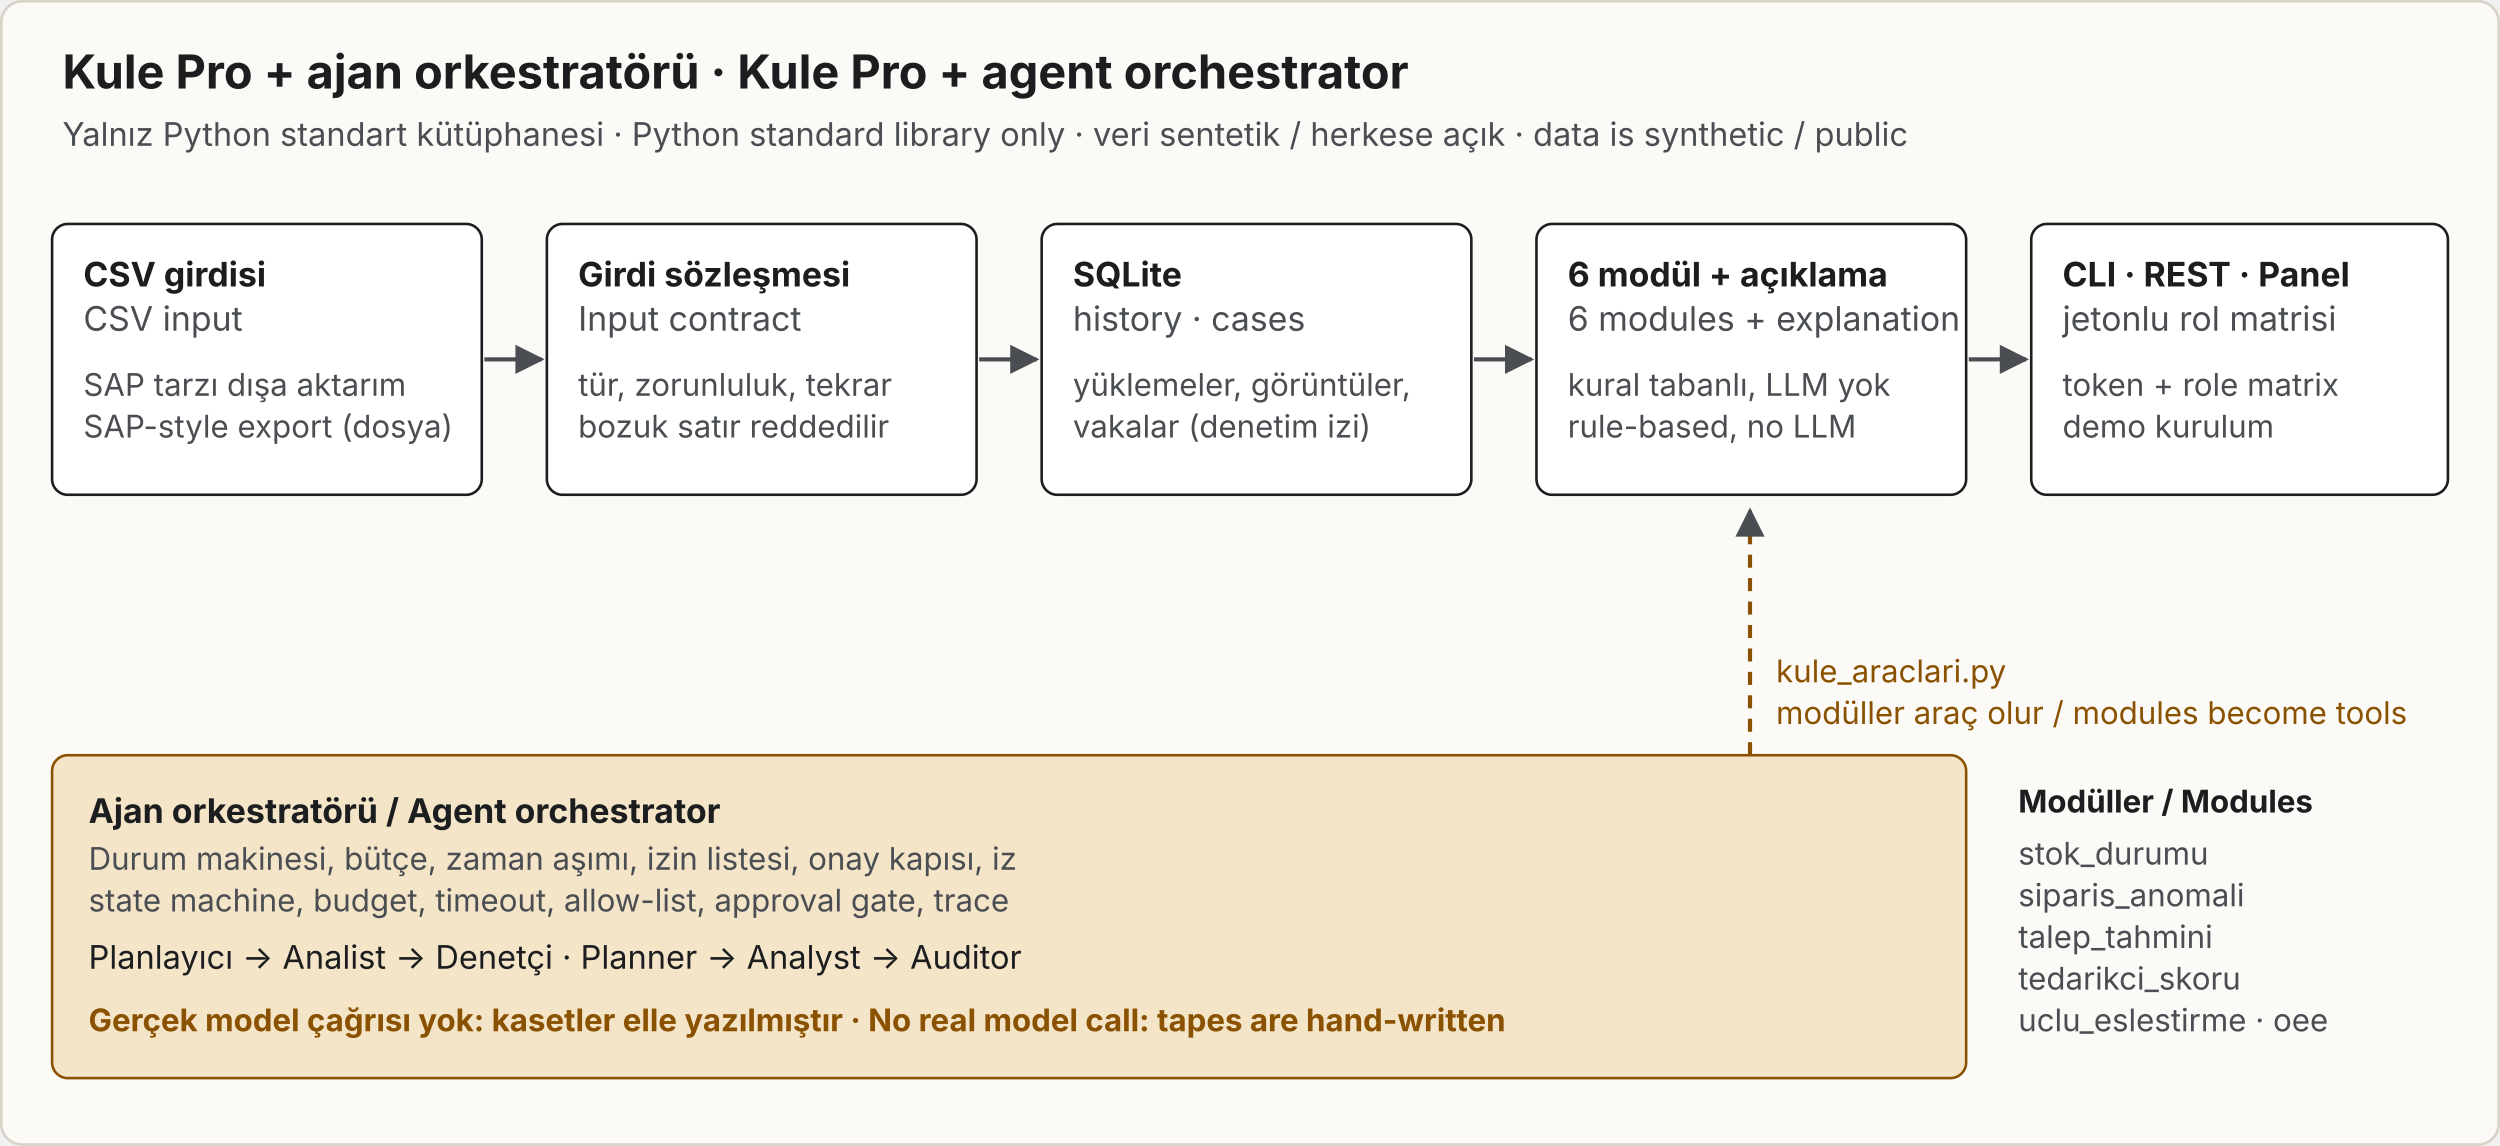
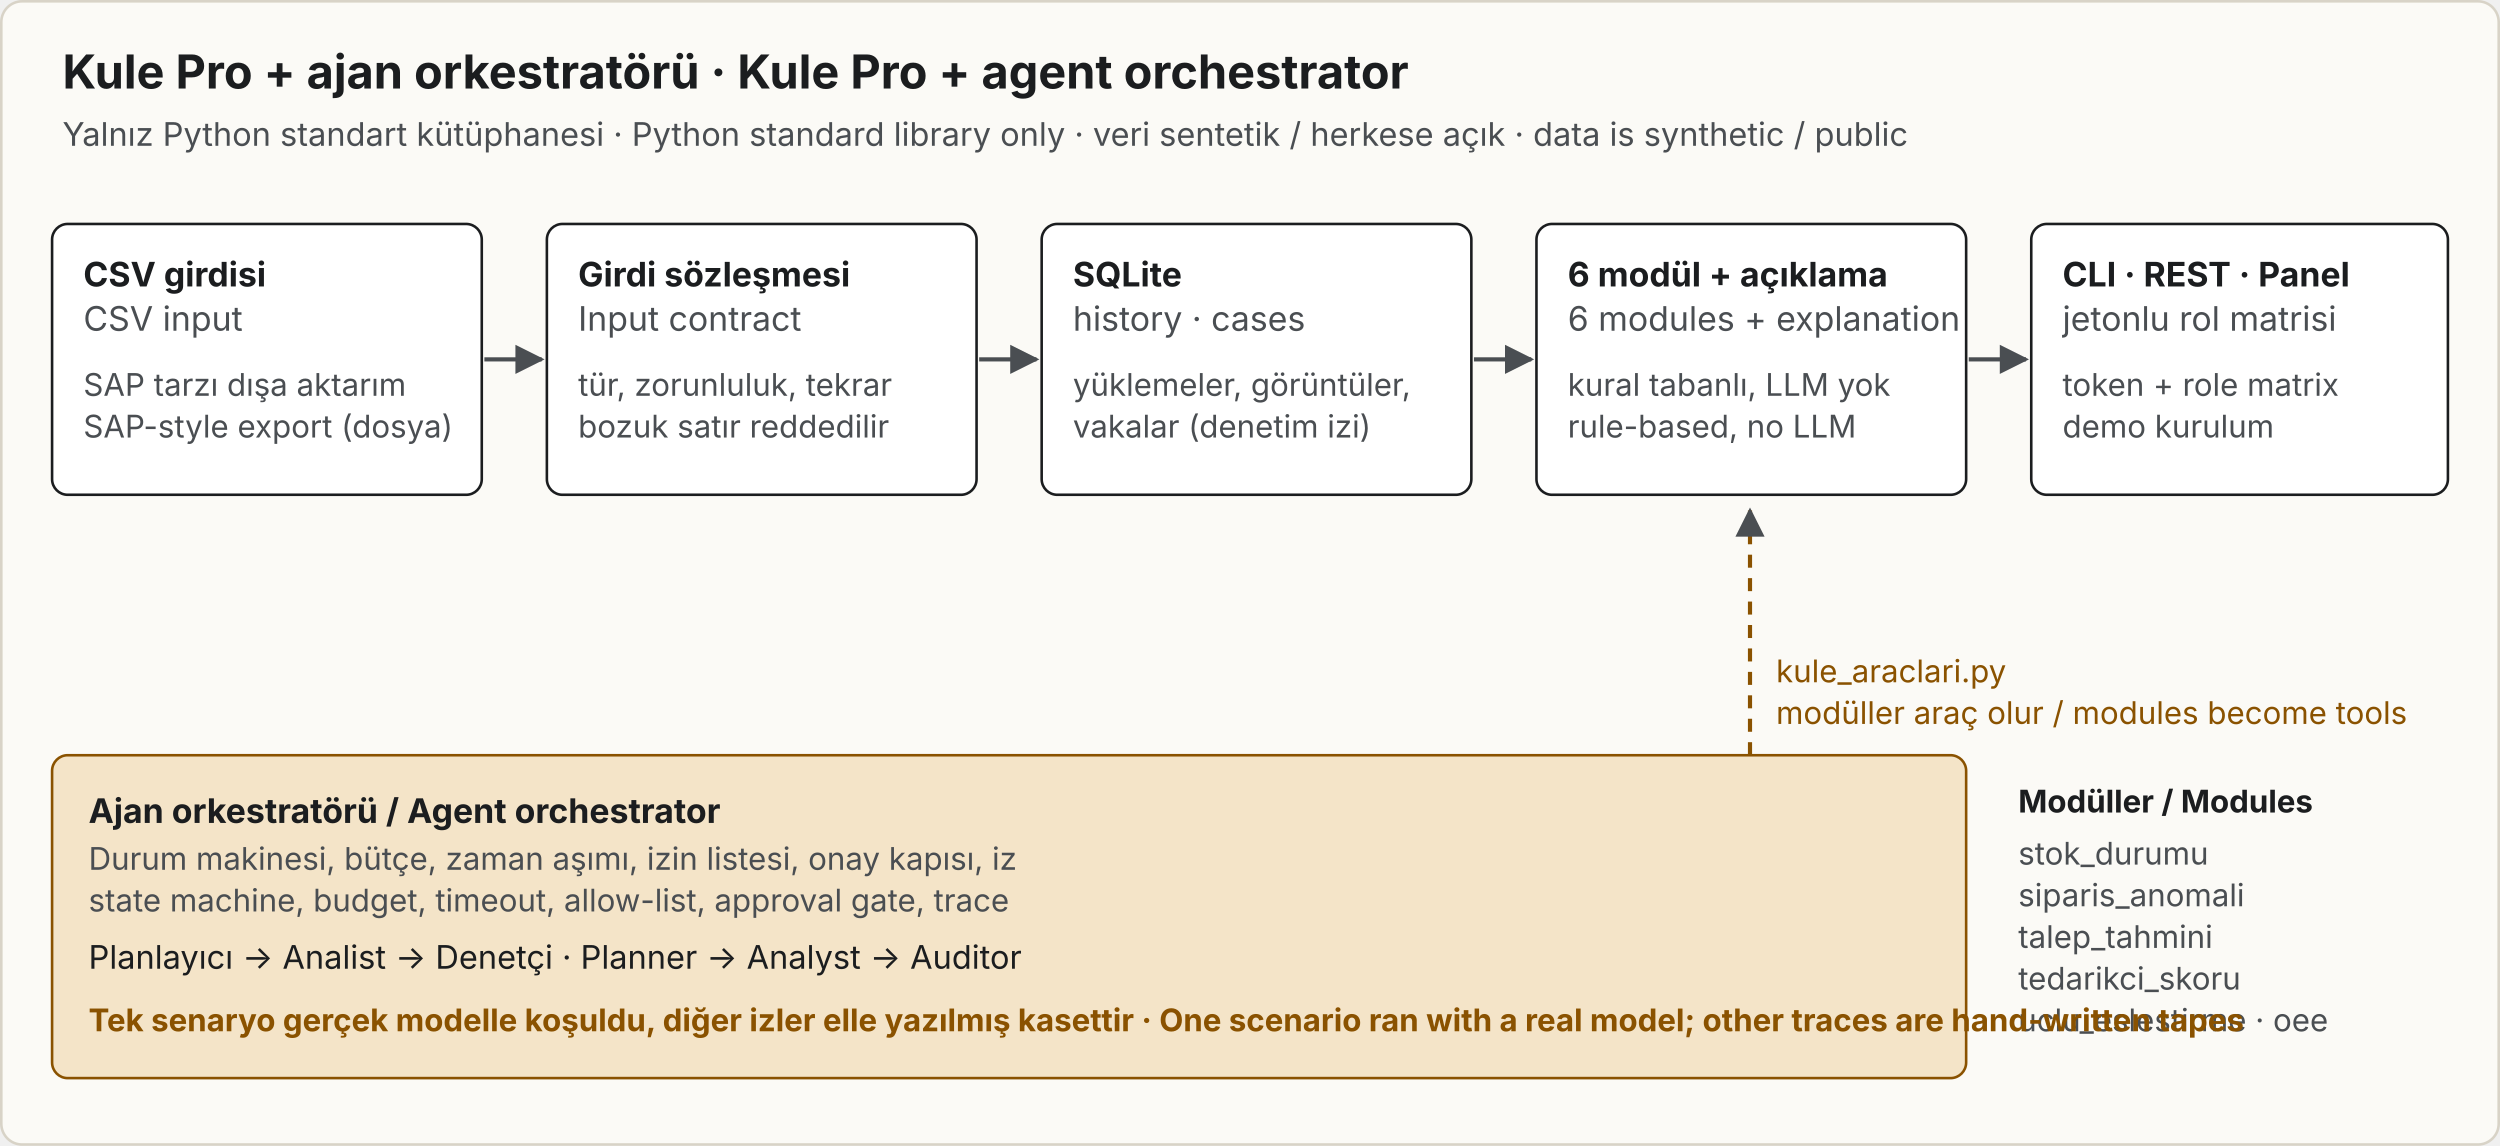
<svg xmlns="http://www.w3.org/2000/svg" viewBox="0 0 960 440" role="img" aria-labelledby="t d" font-family="system-ui,-apple-system,Segoe UI,sans-serif">
  <defs>
    <marker id="a" viewBox="0 0 10 10" refX="9" refY="5" markerWidth="7" markerHeight="7" orient="auto-start-reverse">
      <path d="M0 0L10 5L0 10z" fill="#4a4e52" />
    </marker>
  </defs>
  <rect x="0.5" y="0.5" width="959" height="439" rx="8" fill="#fbfaf6" stroke="#d8d3c7" />
  <text x="24" y="34" font-size="18" font-weight="700" fill="#1b1d1f">Kule Pro + ajan orkestratörü · Kule Pro + agent orchestrator</text>
  <text x="24" y="56" font-size="12.5" fill="#4a4e52">Yalnız Python standart kütüphanesi · Python standard library only · veri sentetik / herkese açık · data is synthetic / public</text>
  <g font-size="13" fill="#1b1d1f">
    <rect x="20" y="86" width="165" height="104" rx="6" fill="#fff" stroke="#1b1d1f" />
    <text x="32" y="110" font-weight="700">CSV girdisi</text>
    <text x="32" y="127" fill="#4a4e52">CSV input</text>
    <text x="32" y="152" font-size="12" fill="#4a4e52">SAP tarzı dışa aktarım</text>
    <text x="32" y="168" font-size="12" fill="#4a4e52">SAP-style export (dosya)</text>
    <rect x="210" y="86" width="165" height="104" rx="6" fill="#fff" stroke="#1b1d1f" />
    <text x="222" y="110" font-weight="700">Girdi sözleşmesi</text>
    <text x="222" y="127" fill="#4a4e52">Input contract</text>
    <text x="222" y="152" font-size="12" fill="#4a4e52">tür, zorunluluk, tekrar</text>
    <text x="222" y="168" font-size="12" fill="#4a4e52">bozuk satır reddedilir</text>
    <rect x="400" y="86" width="165" height="104" rx="6" fill="#fff" stroke="#1b1d1f" />
    <text x="412" y="110" font-weight="700">SQLite</text>
    <text x="412" y="127" fill="#4a4e52">history · cases</text>
    <text x="412" y="152" font-size="12" fill="#4a4e52">yüklemeler, görüntüler,</text>
    <text x="412" y="168" font-size="12" fill="#4a4e52">vakalar (denetim izi)</text>
    <rect x="590" y="86" width="165" height="104" rx="6" fill="#fff" stroke="#1b1d1f" />
    <text x="602" y="110" font-weight="700">6 modül + açıklama</text>
    <text x="602" y="127" fill="#4a4e52">6 modules + explanation</text>
    <text x="602" y="152" font-size="12" fill="#4a4e52">kural tabanlı, LLM yok</text>
    <text x="602" y="168" font-size="12" fill="#4a4e52">rule-based, no LLM</text>
    <rect x="780" y="86" width="160" height="104" rx="6" fill="#fff" stroke="#1b1d1f" />
    <text x="792" y="110" font-weight="700">CLI · REST · Panel</text>
    <text x="792" y="127" fill="#4a4e52">jetonlu rol matrisi</text>
    <text x="792" y="152" font-size="12" fill="#4a4e52">token + role matrix</text>
    <text x="792" y="168" font-size="12" fill="#4a4e52">demo kurulum</text>
  </g>
  <g stroke="#4a4e52" stroke-width="1.6" marker-end="url(#a)" fill="none">
    <path d="M186 138H208" />
    <path d="M376 138H398" />
    <path d="M566 138H588" />
    <path d="M756 138H778" />
  </g>
  <g font-size="12" fill="#4a4e52">
    <text x="775" y="312" font-weight="700" fill="#1b1d1f">Modüller / Modules</text>
    <text x="775" y="332">stok_durumu</text>
    <text x="775" y="348">siparis_anomali</text>
    <text x="775" y="364">talep_tahmini</text>
    <text x="775" y="380">tedarikci_skoru</text>
    <text x="775" y="396">uclu_eslestirme · oee</text>
  </g>
  <g font-size="13" fill="#1b1d1f">
    <rect x="20" y="290" width="735" height="124" rx="6" fill="#f4e4c8" stroke="#8a5200" />
    <text x="34" y="316" font-weight="700">Ajan orkestratörü / Agent orchestrator</text>
    <text x="34" y="334" font-size="12" fill="#4a4e52">Durum makinesi, bütçe, zaman aşımı, izin listesi, onay kapısı, iz</text>
    <text x="34" y="350" font-size="12" fill="#4a4e52">state machine, budget, timeout, allow-list, approval gate, trace</text>
    <text x="34" y="372" font-size="12.5">Planlayıcı → Analist → Denetçi   ·   Planner → Analyst → Auditor</text>
-     <text x="34" y="396" font-size="12" fill="#8a5200" font-weight="700">Gerçek model çağrısı yok: kasetler elle yazılmıştır · No real model call: tapes are hand-written</text>
+     <text x="34" y="396" font-size="12" fill="#8a5200" font-weight="700">Tek senaryo gerçek modelle koşuldu, diğer izler elle yazılmış kasettir · One scenario ran with a real model; other traces are hand-written tapes</text>
  </g>
  <path d="M672 290V196" stroke="#8a5200" stroke-width="1.6" stroke-dasharray="5 4" marker-end="url(#a)" fill="none" />
  <text x="682" y="262" font-size="12" fill="#8a5200">kule_araclari.py</text>
  <text x="682" y="278" font-size="12" fill="#8a5200">modüller araç olur / modules become tools</text>
</svg>
